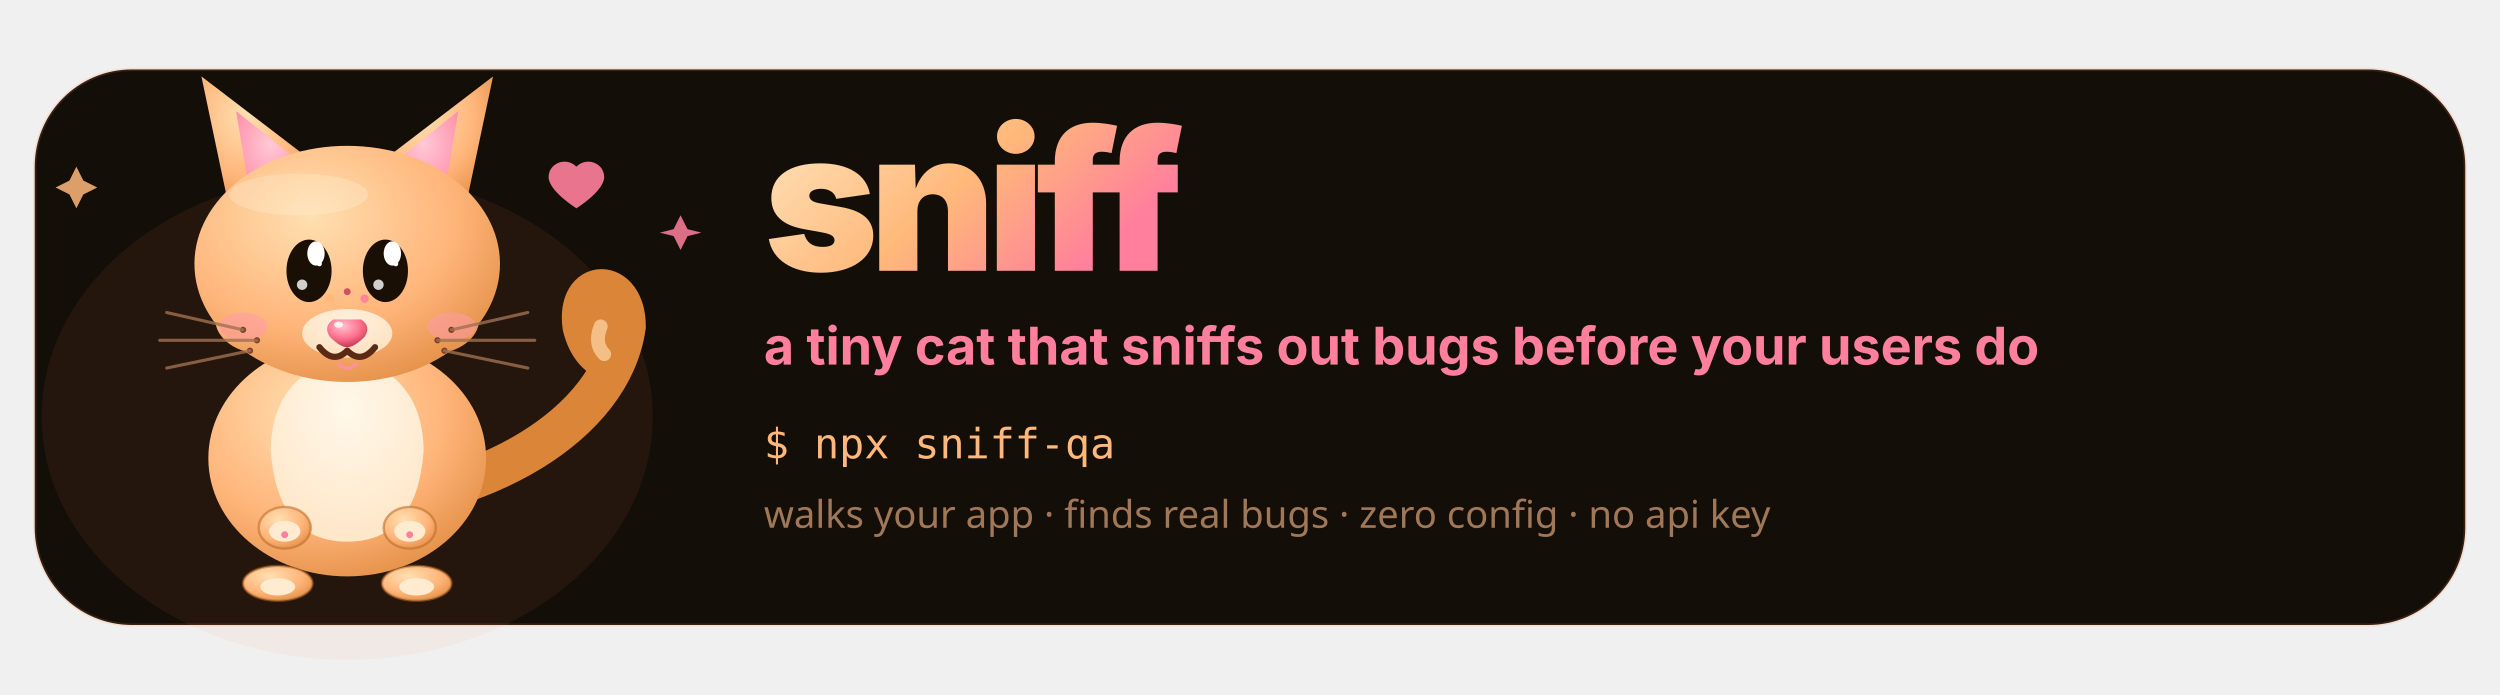
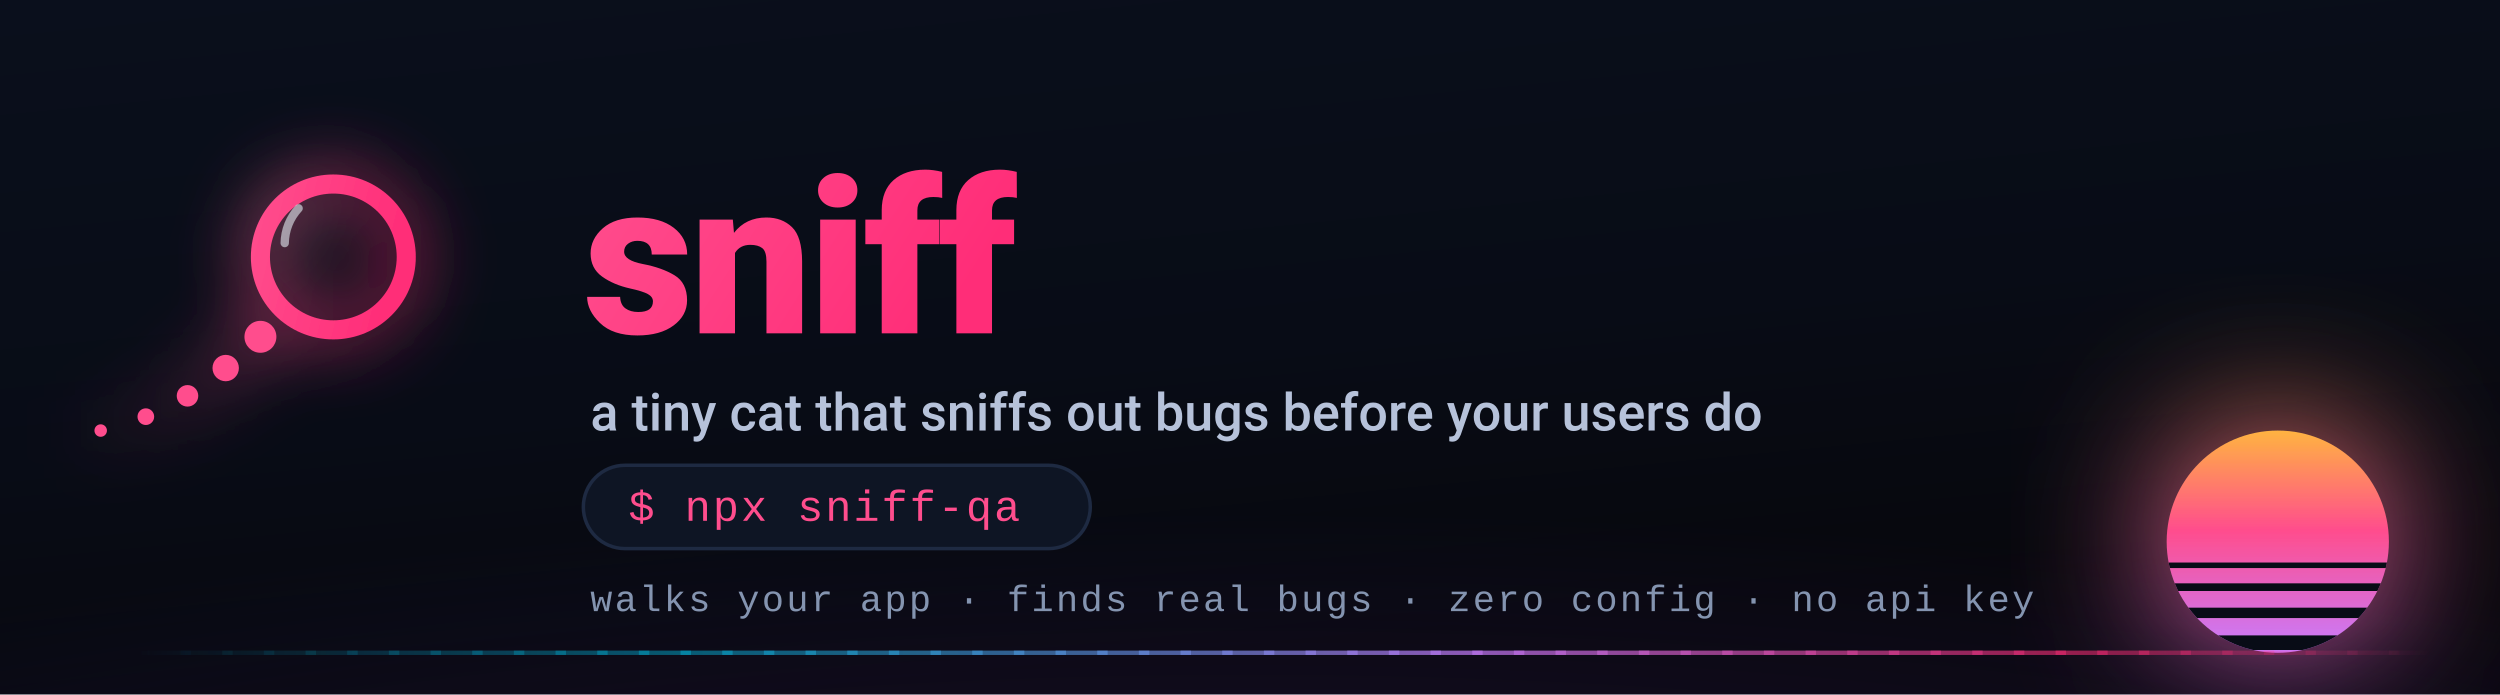
- <svg xmlns="http://www.w3.org/2000/svg" viewBox="0 0 720 200" fill="none">
+ <svg xmlns="http://www.w3.org/2000/svg" viewBox="0 0 720 200" fill="none" role="img" aria-label="sniff: a tiny cat that sniffs out bugs before your users do">
+   <defs>
+     <linearGradient id="bg" x1="0" y1="0" x2="0.35" y2="1">
+       <stop offset="0%" stop-color="#0A0F1C" />
+       <stop offset="60%" stop-color="#080C16" />
+       <stop offset="100%" stop-color="#07070C" />
+     </linearGradient>
+     <radialGradient id="bloomg" cx="0.5" cy="1" r="0.75">
+       <stop offset="0%" stop-color="#FF2D78" stop-opacity="0.30" />
+       <stop offset="38%" stop-color="#7C3AED" stop-opacity="0.14" />
+       <stop offset="100%" stop-color="#7C3AED" stop-opacity="0" />
+     </radialGradient>
+     <linearGradient id="brand" x1="0" y1="0" x2="1" y2="0.25" gradientUnits="objectBoundingBox">
+       <stop offset="0%" stop-color="#FF4D8D" />
+       <stop offset="100%" stop-color="#FF2D78" />
+       <animateTransform attributeName="gradientTransform" type="translate" values="-0.12 0; 0.12 0; -0.12 0" dur="18s" repeatCount="indefinite" />
+     </linearGradient>
+     <linearGradient id="sun" x1="0" y1="0" x2="0" y2="1">
+       <stop offset="0%" stop-color="#FFB341" />
+       <stop offset="45%" stop-color="#FF4D8D" />
+       <stop offset="100%" stop-color="#C77DFF" />
+     </linearGradient>
+     <linearGradient id="horizonline" gradientUnits="userSpaceOnUse" x1="40" y1="188" x2="700" y2="188">
+       <stop offset="0%" stop-color="#00D4FF" stop-opacity="0" />
+       <stop offset="24%" stop-color="#00D4FF" stop-opacity="0.42" />
+       <stop offset="58%" stop-color="#C77DFF" stop-opacity="0.72" />
+       <stop offset="84%" stop-color="#FF2D78" stop-opacity="0.6" />
+       <stop offset="100%" stop-color="#FF2D78" stop-opacity="0" />
+     </linearGradient>
+     <linearGradient id="gridfade" gradientUnits="userSpaceOnUse" x1="0" y1="188" x2="0" y2="200">
+       <stop offset="0%" stop-color="#00D4FF" stop-opacity="0.5" />
+       <stop offset="100%" stop-color="#FF2D78" stop-opacity="0.05" />
+     </linearGradient>
+     <linearGradient id="sheeng" x1="0" y1="0" x2="1" y2="0">
+       <stop offset="0%" stop-color="#F2F6FF" stop-opacity="0" />
+       <stop offset="50%" stop-color="#F2F6FF" stop-opacity="0.5" />
+       <stop offset="100%" stop-color="#F2F6FF" stop-opacity="0" />
+     </linearGradient>
+     <filter id="glow" x="-40%" y="-40%" width="180%" height="180%">
+       <feGaussianBlur stdDeviation="10" result="b" />
+       <feMerge>
+         <feMergeNode in="b" />
+         <feMergeNode in="SourceGraphic" />
+       </feMerge>
+     </filter>
+     <filter id="glow-atmo" x="-70%" y="-70%" width="240%" height="240%">
+       <feGaussianBlur stdDeviation="22" result="b" />
+       <feMerge>
+         <feMergeNode in="b" />
+         <feMergeNode in="SourceGraphic" />
+       </feMerge>
+     </filter>
+     <clipPath id="sunclip">
+       <circle cx="656" cy="156" r="32" />
+     </clipPath>
+     <clipPath id="gridclip">
+       <rect x="0" y="188" width="720" height="12" />
+     </clipPath>
+     <clipPath id="wordclip">
+       <text x="168" y="96" font-family="system-ui, -apple-system, 'Segoe UI', Roboto, 'Helvetica Neue', Arial, sans-serif" font-size="62" font-weight="800" letter-spacing="-1">sniff</text>
+     </clipPath>
+   </defs>
  <style>
-     @keyframes bob { 0%,100% { transform: translateY(0); } 50% { transform: translateY(-2px); } }
-     @keyframes blink {
-       0%, 45%, 50%, 92%, 95%, 100% { transform: scaleY(1); }
-       47%, 93% { transform: scaleY(0.1); }
+     .disp { font-family: system-ui, -apple-system, 'Segoe UI', Roboto, 'Helvetica Neue', Arial, sans-serif; }
+     .mono { font-family: ui-monospace, SFMono-Regular, 'SF Mono', Menlo, Consolas, 'Liberation Mono', monospace; }
+     .sub  { font-size: 15px; font-weight: 500; fill: #B6C2DA; }
+     .cmd  { font-size: 12.5px; letter-spacing: 0.6px; fill: #FF4D8D; }
+     .tag  { font-size: 10.6px; letter-spacing: 0.7px; fill: #8494B0; }
+ 
+     @keyframes breathe { 0%,100% { opacity: 0.55; } 50% { opacity: 0.95; } }
+     .bloom { animation: breathe 9s ease-in-out infinite; }
+ 
+     @keyframes sunpulse { 0%,100% { opacity: 0.42; } 50% { opacity: 0.62; } }
+     .sun { animation: sunpulse 10s ease-in-out infinite; }
+ 
+     @keyframes flow { to { stroke-dashoffset: -240; } }
+     .flowline { animation: flow 14s linear infinite; }
+ 
+     @keyframes pip { 0%,100% { opacity: 0.4; } 50% { opacity: 1; } }
+     .t1 { animation: pip 5s ease-in-out infinite 0s; }
+     .t2 { animation: pip 5s ease-in-out infinite 0.35s; }
+     .t3 { animation: pip 5s ease-in-out infinite 0.7s; }
+     .t4 { animation: pip 5s ease-in-out infinite 1.05s; }
+     .t5 { animation: pip 5s ease-in-out infinite 1.4s; }
+ 
+     @keyframes sheen {
+       0%   { transform: translateX(0); }
+       34%  { transform: translateX(480px); }
+       100% { transform: translateX(480px); }
    }
-     @keyframes nose-twitch {
-       0%,100% { transform: translate(0,0) rotate(0); }
-       50% { transform: translate(0,-0.4px) rotate(-2deg); }
-     }
-     @keyframes tail-sway { 0%,100% { transform: rotate(-3deg); } 50% { transform: rotate(5deg); } }
-     @keyframes breath { 0%,100% { transform: scale(1); } 50% { transform: scaleY(1.015); } }
-     @keyframes arm-wiggle {
-       0%,100% { transform: translateY(0); }
-       50% { transform: translateY(1px); }
-     }
-     @keyframes heart-float {
-       0% { opacity: 0; transform: translate(0,0) scale(0.5); }
-       20% { opacity: 1; transform: translate(0,-3px) scale(1); }
-       80% { opacity: 0.8; transform: translate(4px,-16px) scale(0.9); }
-       100% { opacity: 0; transform: translate(6px,-24px) scale(0.5); }
-     }
-     @keyframes sniff-p {
-       0% { opacity: 0; transform: translate(0,0) scale(0.3); }
-       15% { opacity: 0.95; transform: translate(0,-4px) scale(1); }
-       100% { opacity: 0; transform: translate(var(--dx,0),-22px) scale(0.4); }
-     }
-     @keyframes sparkle {
-       0%,65%,100% { opacity: 0; transform: scale(0.4); }
-       75% { opacity: 1; transform: scale(1.2); }
-     }
+     .sheen { animation: sheen 7.5s linear infinite; }

-     .cat { animation: bob 3s ease-in-out infinite; }
-     .body-shape { animation: breath 3.4s ease-in-out infinite; transform-origin: 100px 132px; transform-box: fill-box; }
-     .eyes { animation: blink 5.2s ease-in-out infinite; transform-origin: 100px 76px; }
-     .nose { animation: nose-twitch 1.6s ease-in-out infinite; transform-origin: center; transform-box: fill-box; }
-     .tail { animation: tail-sway 2.4s ease-in-out infinite; transform-origin: 120px 144px; transform-box: fill-box; }
-     .arm-l, .arm-r { animation: arm-wiggle 3s ease-in-out infinite; transform-origin: center; transform-box: fill-box; }
-     .arm-r { animation-delay: 0.5s; }
-     .heart { animation: heart-float 3.4s ease-out infinite; transform-origin: center; transform-box: fill-box; }
-     .p1 { animation: sniff-p 2.2s ease-out infinite; --dx: -5px; transform-origin: center; transform-box: fill-box; }
-     .p2 { animation: sniff-p 2.2s ease-out infinite 0.7s; --dx: 4px; transform-origin: center; transform-box: fill-box; }
-     .p3 { animation: sniff-p 2.2s ease-out infinite 1.4s; --dx: -1px; transform-origin: center; transform-box: fill-box; }
-     .spk-1 { animation: sparkle 3s ease-in-out infinite; transform-origin: center; transform-box: fill-box; }
-     .spk-2 { animation: sparkle 3s ease-in-out infinite 1.5s; transform-origin: center; transform-box: fill-box; }
- 
-     @media (prefers-reduced-motion: reduce) {
-       /* Stop all motion. The cat and text have no base opacity:0, so they stay
-          fully visible. The ephemeral particles (hearts, sniff puffs, sparkles)
-          only exist mid-animation, so hide them rather than freeze them visible. */
-       .cat, .body-shape, .eyes, .nose, .tail, .arm-l, .arm-r { animation: none !important; }
-       .heart, .p1, .p2, .p3, .spk-1, .spk-2 { animation: none !important; opacity: 0 !important; }
-     }
+     @media (prefers-reduced-motion: reduce) { * { animation: none !important; } }
  </style>
-   <defs>
-     <radialGradient id="orange-d" cx="38%" cy="30%" r="85%">
-       <stop offset="0%" stop-color="#ffdfb0" />
-       <stop offset="55%" stop-color="#ffb57a" />
-       <stop offset="100%" stop-color="#db8538" />
-     </radialGradient>
-     <radialGradient id="cream-d" cx="50%" cy="30%" r="80%">
-       <stop offset="0%" stop-color="#fff8ea" />
-       <stop offset="100%" stop-color="#ffe4c3" />
-     </radialGradient>
-     <radialGradient id="ear-inner-d" cx="50%" cy="40%" r="80%">
-       <stop offset="0%" stop-color="#ffc8d6" />
-       <stop offset="100%" stop-color="#ff7f9c" />
-     </radialGradient>
-     <radialGradient id="nose-d" cx="40%" cy="25%" r="80%">
-       <stop offset="0%" stop-color="#ffc0d0" />
-       <stop offset="55%" stop-color="#ff6f8c" />
-       <stop offset="100%" stop-color="#b83050" />
-     </radialGradient>
-     <linearGradient id="title-d" x1="0" y1="0" x2="1" y2="0.4">
-       <stop offset="0%" stop-color="#ffe4bc" />
-       <stop offset="55%" stop-color="#ffb87a" />
-       <stop offset="100%" stop-color="#ff7f9c" />
-     </linearGradient>
-   </defs>
-   <rect x="10" y="20" width="700" height="160" rx="28" fill="#140e08" stroke="#ff8a4a" stroke-width="1" stroke-opacity="0.15" />
-   <ellipse cx="100" cy="120" rx="88" ry="70" fill="#ff8a4a" opacity="0.07" />
-   <g class="spk-1">
-     <path d="M 22 48 L 24 52 L 28 54 L 24 56 L 22 60 L 20 56 L 16 54 L 20 52 Z" fill="#ffb87a" opacity="0.85" />
-   </g>
-   <g class="spk-2">
-     <path d="M 196 62 L 198 66 L 202 67 L 198 68 L 196 72 L 194 68 L 190 67 L 194 66 Z" fill="#ff7f9c" opacity="0.85" />
-   </g>
-   <g class="cat">
-     <g class="tail">
-       <path d="M 95 146                C 140 144 176 122 180 94                C 180 80 166 80 168 94                Q 170 102 176 104" stroke="#db8538" stroke-width="12" fill="none" stroke-linecap="round" />
-       <path d="M 174 102 Q 171 99 173 94" stroke="#ffd6a8" stroke-width="4" fill="none" stroke-linecap="round" opacity="0.7" />
+   <rect width="720" height="200" fill="url(#bg)" />
+   <ellipse class="bloom" cx="360" cy="206" rx="440" ry="118" fill="url(#bloomg)" />
+   <g class="sun">
+     <g filter="url(#glow-atmo)">
+       <circle cx="656" cy="156" r="32" fill="url(#sun)" />
    </g>
-     <g class="body-shape">
-       <ellipse cx="100" cy="132" rx="40" ry="34" fill="url(#orange-d)" />
-       <path d="M 100 102                Q 78 108  78 130                Q 80 156  100 156                Q 120 156  122 130                Q 122 108  100 102 Z" fill="url(#cream-d)" />
-     </g>
-     <ellipse cx="80" cy="168" rx="10" ry="5" fill="url(#orange-d)" stroke="#b66a28" stroke-width="0.7" stroke-opacity="0.55" />
-     <ellipse cx="80" cy="169" rx="5" ry="2.5" fill="#ffecd0" />
-     <ellipse cx="120" cy="168" rx="10" ry="5" fill="url(#orange-d)" stroke="#b66a28" stroke-width="0.7" stroke-opacity="0.55" />
-     <ellipse cx="120" cy="169" rx="5" ry="2.5" fill="#ffecd0" />
-     <g class="arm-l">
-       <ellipse cx="82" cy="152" rx="7.5" ry="6" fill="url(#orange-d)" stroke="#b66a28" stroke-width="0.7" stroke-opacity="0.55" />
-       <ellipse cx="82" cy="153" rx="4.5" ry="3" fill="#ffecd0" />
-       <circle cx="82" cy="154" r="1" fill="#ff7f9c" />
-     </g>
-     <g class="arm-r">
-       <ellipse cx="118" cy="152" rx="7.5" ry="6" fill="url(#orange-d)" stroke="#b66a28" stroke-width="0.7" stroke-opacity="0.55" />
-       <ellipse cx="118" cy="153" rx="4.5" ry="3" fill="#ffecd0" />
-       <circle cx="118" cy="154" r="1" fill="#ff7f9c" />
-     </g>
-     <g>
-       <path d="M 66 60 L 58 22 L 92 48 Z" fill="url(#orange-d)" stroke-linejoin="round" />
-       <path d="M 72 56 L 68 32 L 88 48 Z" fill="url(#ear-inner-d)" stroke-linejoin="round" />
-     </g>
-     <g>
-       <path d="M 134 60 L 142 22 L 108 48 Z" fill="url(#orange-d)" stroke-linejoin="round" />
-       <path d="M 128 56 L 132 32 L 112 48 Z" fill="url(#ear-inner-d)" stroke-linejoin="round" />
-     </g>
-     <ellipse cx="76" cy="92" rx="14" ry="10" fill="url(#orange-d)" />
-     <ellipse cx="124" cy="92" rx="14" ry="10" fill="url(#orange-d)" />
-     <ellipse cx="100" cy="76" rx="44" ry="34" fill="url(#orange-d)" />
-     <ellipse cx="86" cy="56" rx="20" ry="6" fill="#fff3db" opacity="0.3" />
-     <ellipse cx="70" cy="94" rx="7" ry="4" fill="#ff9ab0" opacity="0.5" />
-     <ellipse cx="130" cy="94" rx="7" ry="4" fill="#ff9ab0" opacity="0.5" />
-     <g class="eyes">
-       <ellipse cx="89" cy="78" rx="6.5" ry="9" fill="#1a0f05" />
-       <ellipse cx="111" cy="78" rx="6.5" ry="9" fill="#1a0f05" />
-       <ellipse cx="91" cy="73" rx="2.5" ry="3.5" fill="#ffffff" />
-       <ellipse cx="113" cy="73" rx="2.5" ry="3.5" fill="#ffffff" />
-       <circle cx="87" cy="82" r="1.5" fill="#ffffff" opacity="0.8" />
-       <circle cx="109" cy="82" r="1.5" fill="#ffffff" opacity="0.8" />
-       <circle cx="92" cy="76" r="0.7" fill="#ffffff" />
-       <circle cx="114" cy="76" r="0.7" fill="#ffffff" />
-     </g>
-     <ellipse cx="100" cy="96" rx="13" ry="7" fill="url(#cream-d)" opacity="0.9" />
-     <g class="nose">
-       <path d="M 96 92                L 104 92                Q 107 94  105 97                Q 102 100  100 100                Q 98 100   95 97                Q 93 94   96 92 Z" fill="url(#nose-d)" />
-       <ellipse cx="97.5" cy="93.5" rx="1.3" ry="0.9" fill="#ffffff" opacity="0.85" />
-     </g>
-     <path d="M 92 100              Q 96 105  100 101              Q 104 105  108 100" stroke="#5a2a15" stroke-width="1.8" fill="none" stroke-linecap="round" stroke-linejoin="round" />
-     <path d="M 97 104 Q 100 107 103 104 L 103 105 Q 100 108 97 105 Z" fill="#ff8fa3" />
-     <circle cx="70" cy="95" r="0.9" fill="#7a4028" />
-     <circle cx="74" cy="98" r="0.9" fill="#7a4028" />
-     <circle cx="72" cy="101" r="0.9" fill="#7a4028" />
-     <circle cx="130" cy="95" r="0.9" fill="#7a4028" />
-     <circle cx="126" cy="98" r="0.9" fill="#7a4028" />
-     <circle cx="128" cy="101" r="0.9" fill="#7a4028" />
-     <line x1="70" y1="95" x2="48" y2="90" stroke="#a07050" stroke-width="0.9" stroke-linecap="round" opacity="0.8" />
-     <line x1="74" y1="98" x2="46" y2="98" stroke="#a07050" stroke-width="0.9" stroke-linecap="round" opacity="0.8" />
-     <line x1="72" y1="101" x2="48" y2="106" stroke="#a07050" stroke-width="0.9" stroke-linecap="round" opacity="0.8" />
-     <line x1="130" y1="95" x2="152" y2="90" stroke="#a07050" stroke-width="0.9" stroke-linecap="round" opacity="0.8" />
-     <line x1="126" y1="98" x2="154" y2="98" stroke="#a07050" stroke-width="0.9" stroke-linecap="round" opacity="0.8" />
-     <line x1="128" y1="101" x2="152" y2="106" stroke="#a07050" stroke-width="0.9" stroke-linecap="round" opacity="0.8" />
-     <g class="heart">
-       <path d="M 166 48                C 163 45  158 47  158 51                C 158 55  166 60  166 60                C 166 60  174 55  174 51                C 174 47  169 45  166 48 Z" fill="#ff7f9c" opacity="0.9" />
-     </g>
-     <g class="p1">
-       <circle cx="95" cy="86" r="1.4" fill="#ffb87a" opacity="0.9" />
-     </g>
-     <g class="p2">
-       <circle cx="105" cy="86" r="1.2" fill="#ff7f9c" opacity="0.9" />
-     </g>
-     <g class="p3">
-       <circle cx="100" cy="84" r="1" fill="#c43e5c" opacity="0.85" />
+     <g clip-path="url(#sunclip)" fill="#080C16">
+       <rect x="618" y="162" width="76" height="1.6" />
+       <rect x="618" y="168" width="76" height="2.2" />
+       <rect x="618" y="175" width="76" height="3" />
+       <rect x="618" y="183" width="76" height="4.2" />
    </g>
  </g>
-   <text x="220" y="78" font-family="system-ui, -apple-system, sans-serif" font-size="56" font-weight="900" fill="url(#title-d)" letter-spacing="-2.5">sniff</text>
-   <text x="220" y="105" font-family="system-ui, -apple-system, sans-serif" font-size="15" fill="#ff7f9c" font-weight="700">a tiny cat that sniffs out bugs before your users do</text>
-   <text x="220" y="132" font-family="ui-monospace, Menlo, monospace" font-size="12" fill="#ffb87a">$ npx sniff-qa</text>
-   <text x="220" y="152" font-family="system-ui, sans-serif" font-size="11" fill="#a07858">walks your app · finds real bugs · zero config · no api key</text>
+   <g id="grid" clip-path="url(#gridclip)" opacity="0">
+     <g stroke="url(#gridfade)" stroke-width="1" fill="none">
+       <path d="M360 188 L-360 200" />
+       <path d="M360 188 L40 200" />
+       <path d="M360 188 L200 200" />
+       <path d="M360 188 L300 200" />
+       <path d="M360 188 L360 200" />
+       <path d="M360 188 L420 200" />
+       <path d="M360 188 L520 200" />
+       <path d="M360 188 L680 200" />
+       <path d="M360 188 L1080 200" />
+       <line x1="0" y1="191" x2="720" y2="191" />
+       <line x1="0" y1="194" x2="720" y2="194" />
+       <line x1="0" y1="197" x2="720" y2="197" />
+     </g>
+   </g>
+   <g opacity="0.95">
+     <line x1="40" y1="188" x2="700" y2="188" stroke="url(#horizonline)" stroke-width="1.25" />
+     <line class="flowline" x1="40" y1="188" x2="700" y2="188" stroke="url(#horizonline)" stroke-width="1.25" stroke-dasharray="3 9" opacity="0.85" />
+   </g>
+   <g transform="translate(88,84)">
+     <g filter="url(#glow)">
+       <circle cx="8" cy="-10" r="21" stroke="url(#brand)" stroke-width="5.5" fill="none" />
+       <path d="M-2 -24 A 15 15 0 0 0 -6 -14" stroke="#F2F6FF" stroke-width="2.4" stroke-linecap="round" fill="none" opacity="0.55" />
+       <g fill="#FF4D8D">
+         <circle class="t1" cx="-13" cy="13" r="4.6" />
+         <circle class="t2" cx="-23" cy="22" r="3.8" />
+         <circle class="t3" cx="-34" cy="30" r="3.1" />
+         <circle class="t4" cx="-46" cy="36" r="2.4" />
+         <circle class="t5" cx="-59" cy="40" r="1.8" />
+       </g>
+     </g>
+   </g>
+   <text class="disp" x="168" y="96" font-size="62" font-weight="800" letter-spacing="-1" fill="url(#brand)">sniff</text>
+   <g clip-path="url(#wordclip)">
+     <g transform="skewX(-18)">
+       <rect class="sheen" x="-120" y="26" width="56" height="90" fill="url(#sheeng)" opacity="0.7" />
+     </g>
+   </g>
+   <text class="disp sub" x="170" y="124">a tiny cat that sniffs out bugs before your users do</text>
+   <rect x="168" y="134" width="146" height="24" rx="12" fill="#0E1524" stroke="#1E2A42" stroke-width="1" />
+   <text class="mono cmd" x="181" y="150">$ npx sniff-qa</text>
+   <text class="mono tag" x="170" y="176">walks your app · finds real bugs · zero config · no api key</text>
</svg>
